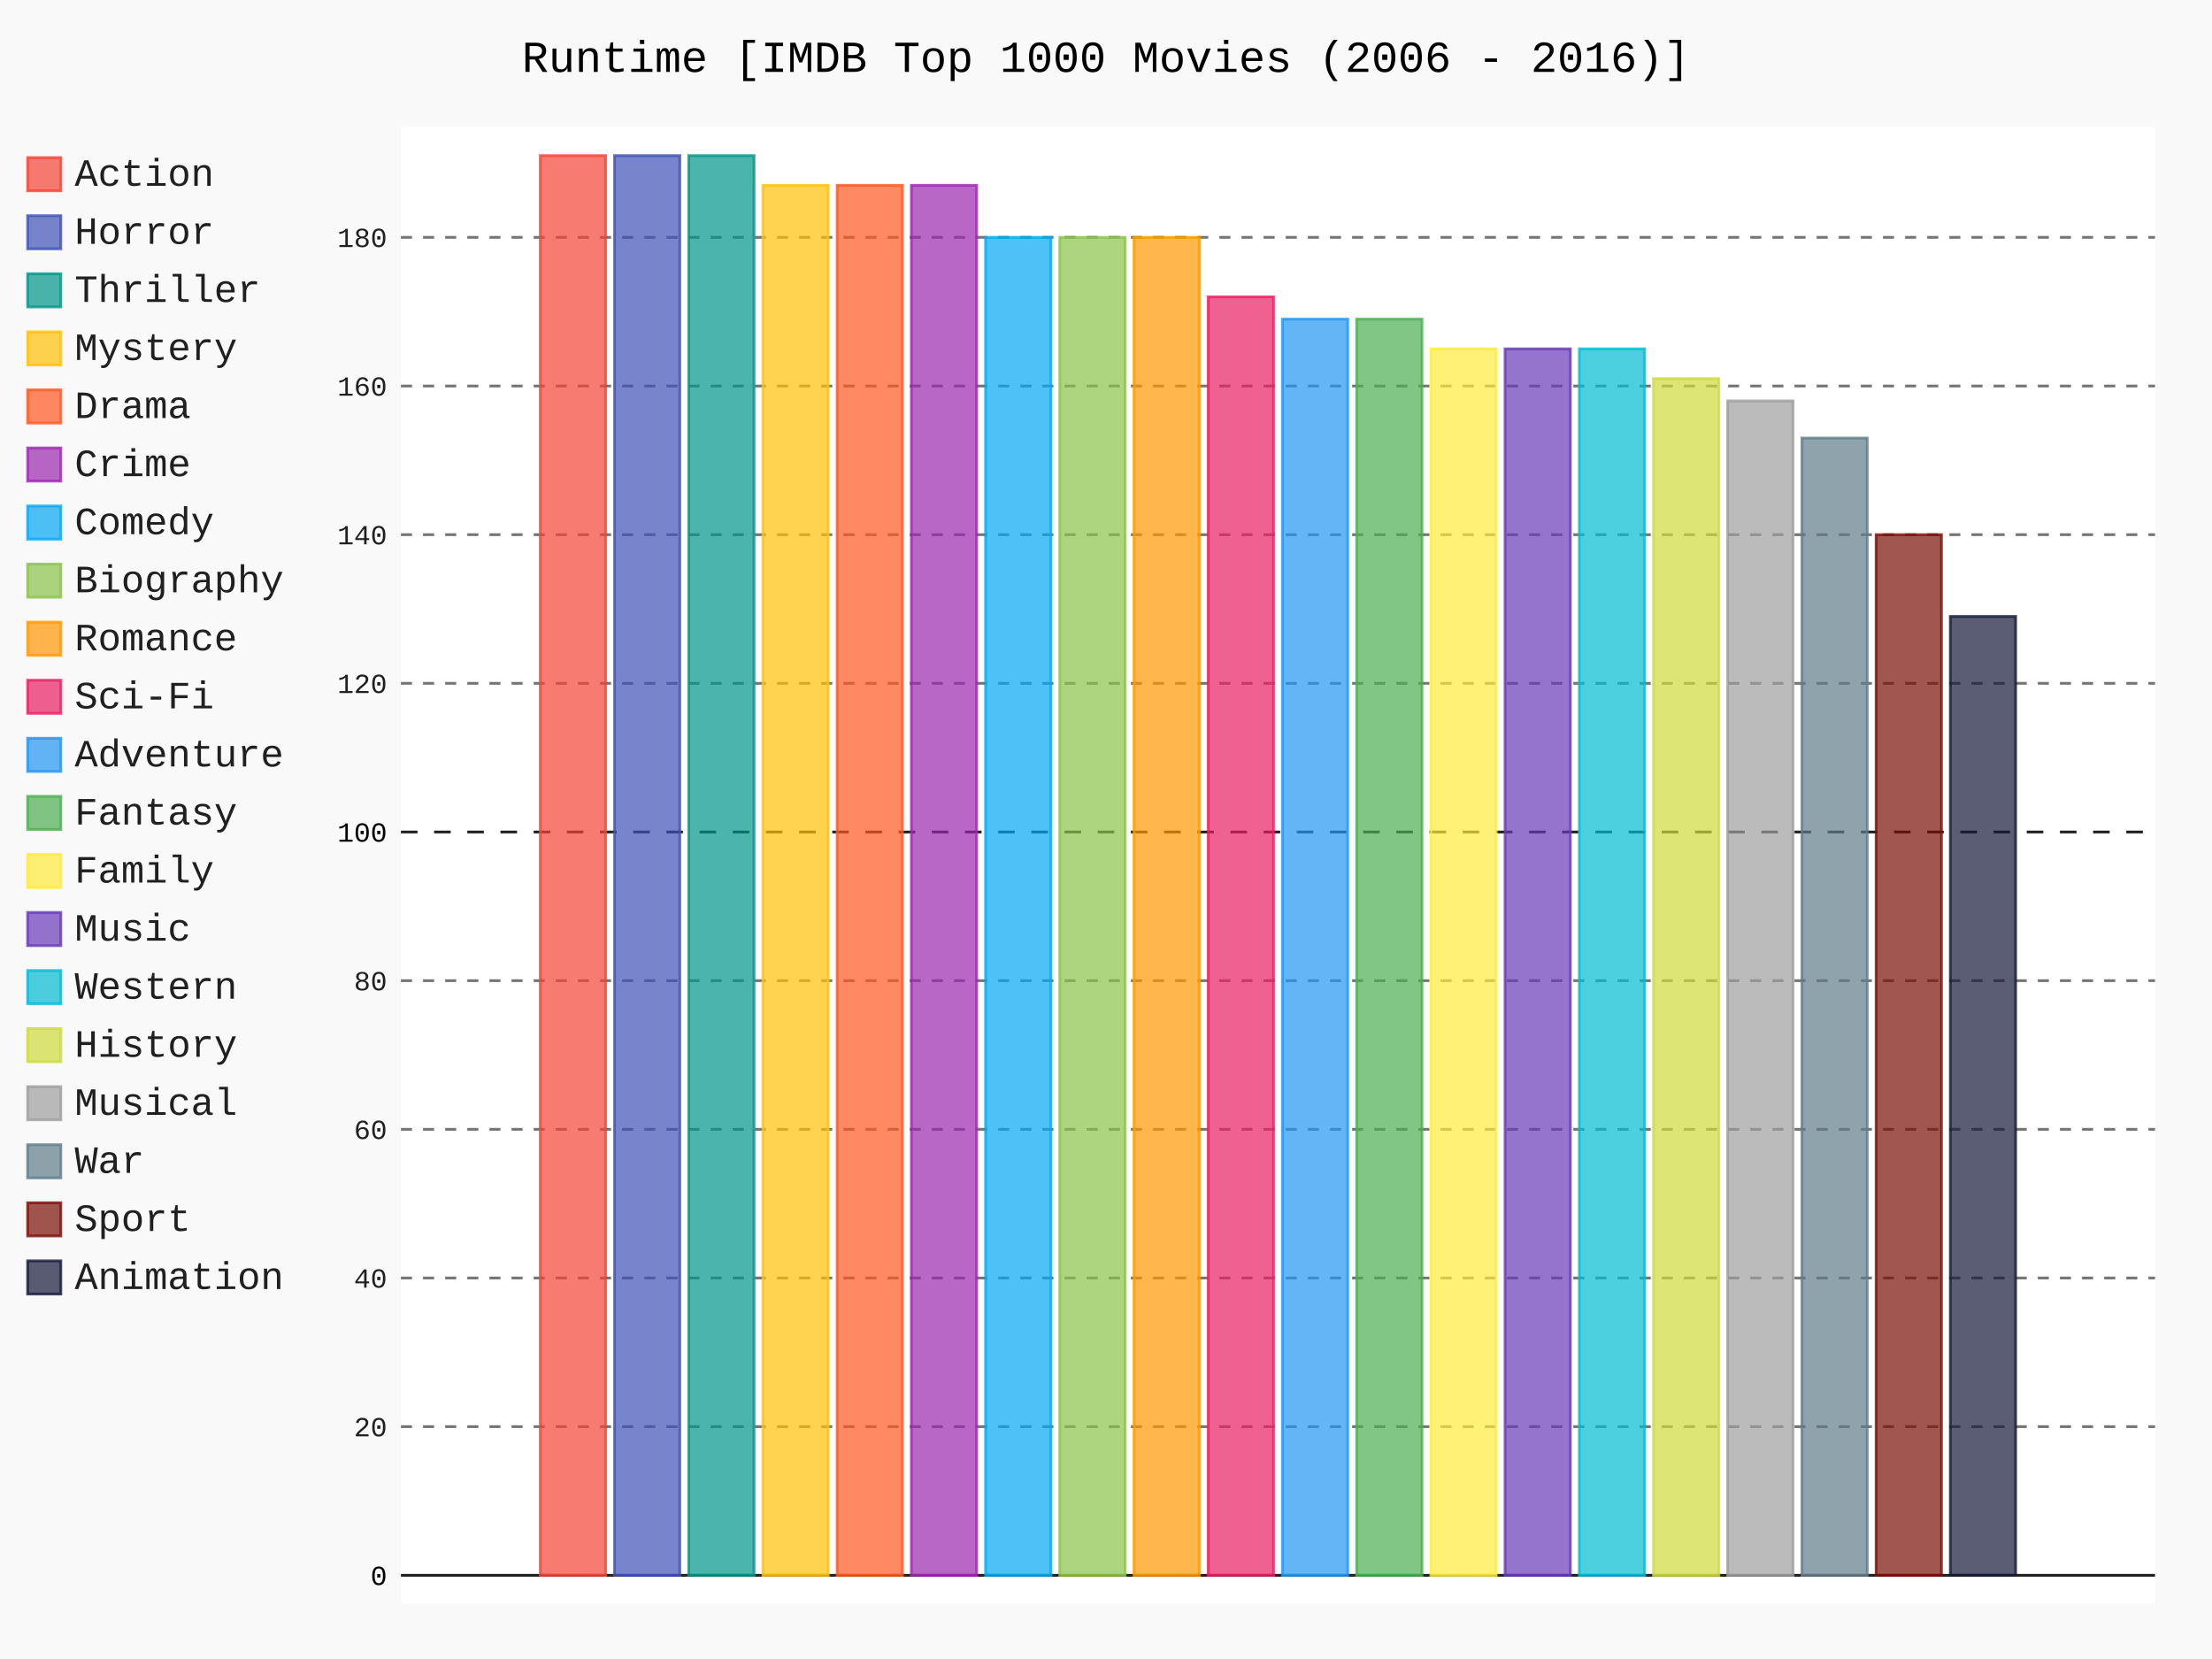
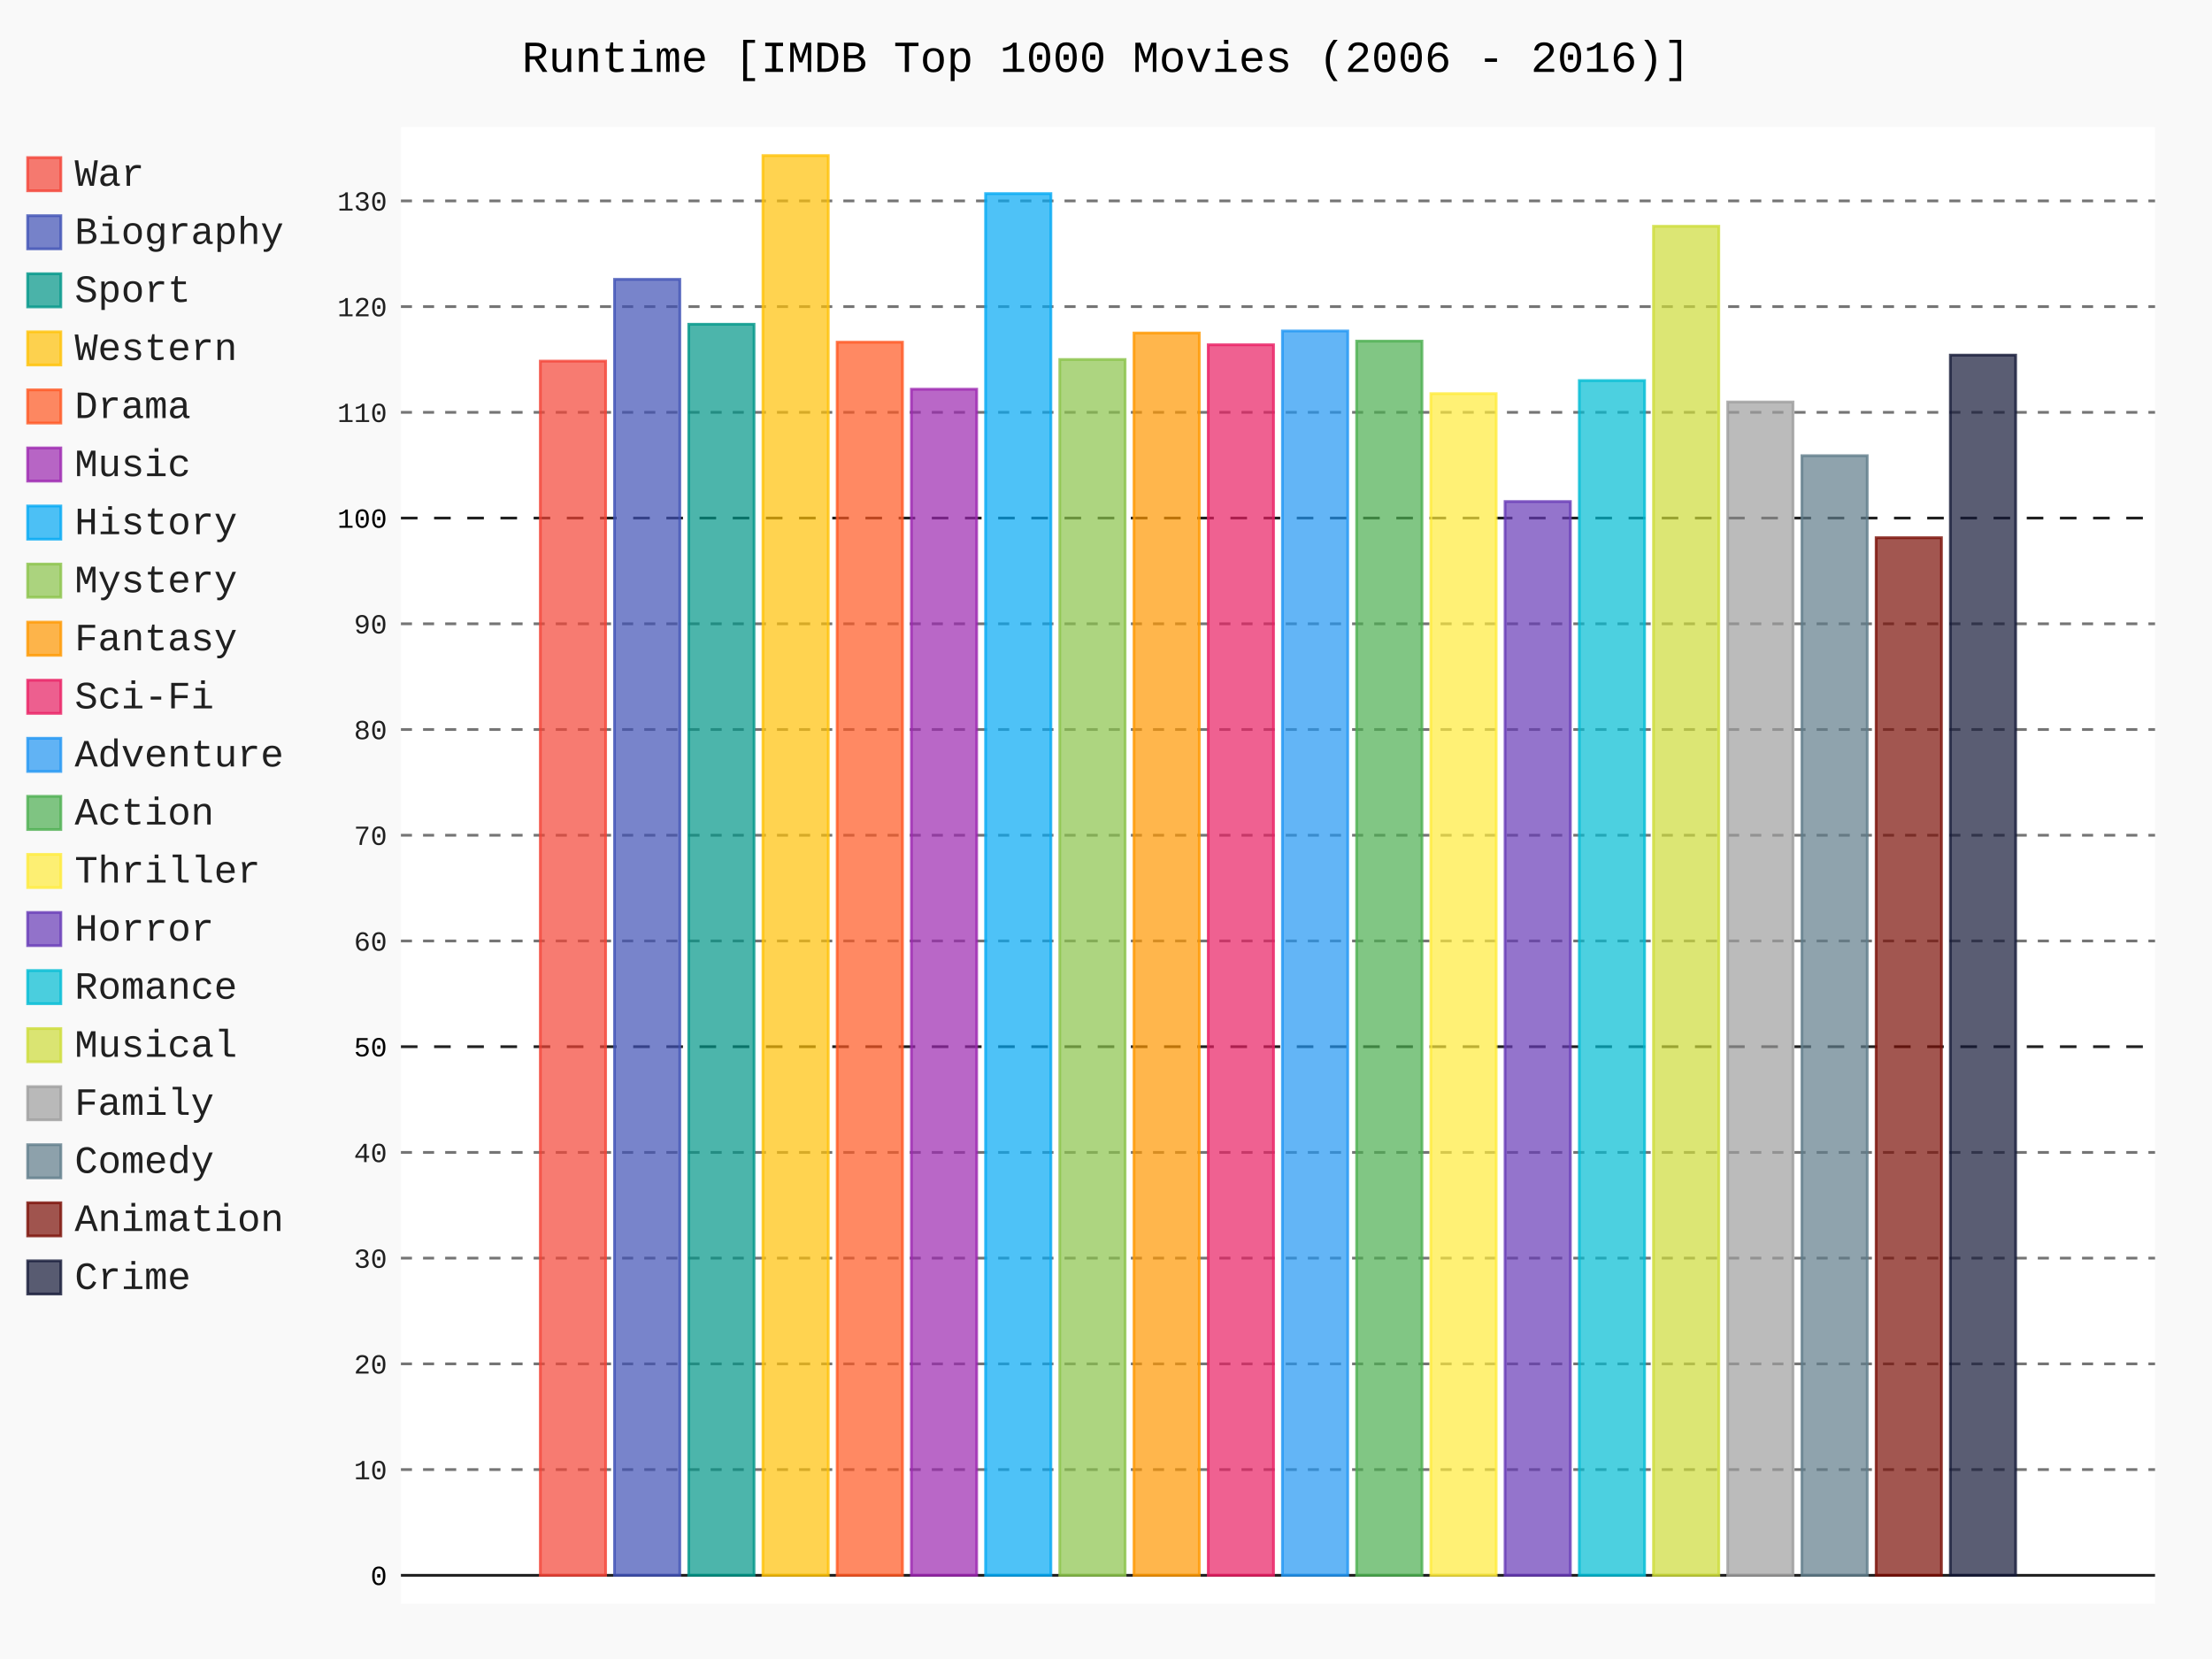
- <svg xmlns="http://www.w3.org/2000/svg" class="pygal-chart" id="chart-14fa4f78-82a2-4da1-a339-876155839841" viewBox="0 0 800 600">
+ <svg xmlns="http://www.w3.org/2000/svg" class="pygal-chart" id="chart-94219eb0-ec4e-4abd-817b-2f8ec9231f8a" viewBox="0 0 800 600">
  <defs>
-     <style type="text/css">#chart-14fa4f78-82a2-4da1-a339-876155839841{-webkit-user-select:none;-webkit-font-smoothing:antialiased;font-family:Consolas,"Liberation Mono",Menlo,Courier,monospace}#chart-14fa4f78-82a2-4da1-a339-876155839841 .title{font-family:Consolas,"Liberation Mono",Menlo,Courier,monospace;font-size:16px}#chart-14fa4f78-82a2-4da1-a339-876155839841 .legends .legend text{font-family:Consolas,"Liberation Mono",Menlo,Courier,monospace;font-size:14px}#chart-14fa4f78-82a2-4da1-a339-876155839841 .axis text{font-family:Consolas,"Liberation Mono",Menlo,Courier,monospace;font-size:10px}#chart-14fa4f78-82a2-4da1-a339-876155839841 .axis text.major{font-family:Consolas,"Liberation Mono",Menlo,Courier,monospace;font-size:10px}#chart-14fa4f78-82a2-4da1-a339-876155839841 .text-overlay text.value{font-family:Consolas,"Liberation Mono",Menlo,Courier,monospace;font-size:16px}#chart-14fa4f78-82a2-4da1-a339-876155839841 .text-overlay text.label{font-family:Consolas,"Liberation Mono",Menlo,Courier,monospace;font-size:10px}#chart-14fa4f78-82a2-4da1-a339-876155839841 .tooltip{font-family:Consolas,"Liberation Mono",Menlo,Courier,monospace;font-size:14px}#chart-14fa4f78-82a2-4da1-a339-876155839841 text.no_data{font-family:Consolas,"Liberation Mono",Menlo,Courier,monospace;font-size:64px}
- #chart-14fa4f78-82a2-4da1-a339-876155839841{background-color:rgba(249,249,249,1)}#chart-14fa4f78-82a2-4da1-a339-876155839841 path,#chart-14fa4f78-82a2-4da1-a339-876155839841 line,#chart-14fa4f78-82a2-4da1-a339-876155839841 rect,#chart-14fa4f78-82a2-4da1-a339-876155839841 circle{-webkit-transition:150ms;-moz-transition:150ms;transition:150ms}#chart-14fa4f78-82a2-4da1-a339-876155839841 .graph &gt; .background{fill:rgba(249,249,249,1)}#chart-14fa4f78-82a2-4da1-a339-876155839841 .plot &gt; .background{fill:rgba(255,255,255,1)}#chart-14fa4f78-82a2-4da1-a339-876155839841 .graph{fill:rgba(0,0,0,.87)}#chart-14fa4f78-82a2-4da1-a339-876155839841 text.no_data{fill:rgba(0,0,0,1)}#chart-14fa4f78-82a2-4da1-a339-876155839841 .title{fill:rgba(0,0,0,1)}#chart-14fa4f78-82a2-4da1-a339-876155839841 .legends .legend text{fill:rgba(0,0,0,.87)}#chart-14fa4f78-82a2-4da1-a339-876155839841 .legends .legend:hover text{fill:rgba(0,0,0,1)}#chart-14fa4f78-82a2-4da1-a339-876155839841 .axis .line{stroke:rgba(0,0,0,1)}#chart-14fa4f78-82a2-4da1-a339-876155839841 .axis .guide.line{stroke:rgba(0,0,0,.54)}#chart-14fa4f78-82a2-4da1-a339-876155839841 .axis .major.line{stroke:rgba(0,0,0,.87)}#chart-14fa4f78-82a2-4da1-a339-876155839841 .axis text.major{fill:rgba(0,0,0,1)}#chart-14fa4f78-82a2-4da1-a339-876155839841 .axis.y .guides:hover .guide.line,#chart-14fa4f78-82a2-4da1-a339-876155839841 .line-graph .axis.x .guides:hover .guide.line,#chart-14fa4f78-82a2-4da1-a339-876155839841 .stackedline-graph .axis.x .guides:hover .guide.line,#chart-14fa4f78-82a2-4da1-a339-876155839841 .xy-graph .axis.x .guides:hover .guide.line{stroke:rgba(0,0,0,1)}#chart-14fa4f78-82a2-4da1-a339-876155839841 .axis .guides:hover text{fill:rgba(0,0,0,1)}#chart-14fa4f78-82a2-4da1-a339-876155839841 .reactive{fill-opacity:.7;stroke-opacity:.8}#chart-14fa4f78-82a2-4da1-a339-876155839841 .ci{stroke:rgba(0,0,0,.87)}#chart-14fa4f78-82a2-4da1-a339-876155839841 .reactive.active,#chart-14fa4f78-82a2-4da1-a339-876155839841 .active .reactive{fill-opacity:.8;stroke-opacity:.9;stroke-width:4}#chart-14fa4f78-82a2-4da1-a339-876155839841 .ci .reactive.active{stroke-width:1.5}#chart-14fa4f78-82a2-4da1-a339-876155839841 .series text{fill:rgba(0,0,0,1)}#chart-14fa4f78-82a2-4da1-a339-876155839841 .tooltip rect{fill:rgba(255,255,255,1);stroke:rgba(0,0,0,1);-webkit-transition:opacity 150ms;-moz-transition:opacity 150ms;transition:opacity 150ms}#chart-14fa4f78-82a2-4da1-a339-876155839841 .tooltip .label{fill:rgba(0,0,0,.87)}#chart-14fa4f78-82a2-4da1-a339-876155839841 .tooltip .label{fill:rgba(0,0,0,.87)}#chart-14fa4f78-82a2-4da1-a339-876155839841 .tooltip .legend{font-size:.8em;fill:rgba(0,0,0,.54)}#chart-14fa4f78-82a2-4da1-a339-876155839841 .tooltip .x_label{font-size:.6em;fill:rgba(0,0,0,1)}#chart-14fa4f78-82a2-4da1-a339-876155839841 .tooltip .xlink{font-size:.5em;text-decoration:underline}#chart-14fa4f78-82a2-4da1-a339-876155839841 .tooltip .value{font-size:1.5em}#chart-14fa4f78-82a2-4da1-a339-876155839841 .bound{font-size:.5em}#chart-14fa4f78-82a2-4da1-a339-876155839841 .max-value{font-size:.75em;fill:rgba(0,0,0,.54)}#chart-14fa4f78-82a2-4da1-a339-876155839841 .map-element{fill:rgba(255,255,255,1);stroke:rgba(0,0,0,.54) !important}#chart-14fa4f78-82a2-4da1-a339-876155839841 .map-element .reactive{fill-opacity:inherit;stroke-opacity:inherit}#chart-14fa4f78-82a2-4da1-a339-876155839841 .color-0,#chart-14fa4f78-82a2-4da1-a339-876155839841 .color-0 a:visited{stroke:#f44336;fill:#f44336}#chart-14fa4f78-82a2-4da1-a339-876155839841 .color-1,#chart-14fa4f78-82a2-4da1-a339-876155839841 .color-1 a:visited{stroke:#3f51b5;fill:#3f51b5}#chart-14fa4f78-82a2-4da1-a339-876155839841 .color-2,#chart-14fa4f78-82a2-4da1-a339-876155839841 .color-2 a:visited{stroke:#009688;fill:#009688}#chart-14fa4f78-82a2-4da1-a339-876155839841 .color-3,#chart-14fa4f78-82a2-4da1-a339-876155839841 .color-3 a:visited{stroke:#ffc107;fill:#ffc107}#chart-14fa4f78-82a2-4da1-a339-876155839841 .color-4,#chart-14fa4f78-82a2-4da1-a339-876155839841 .color-4 a:visited{stroke:#ff5722;fill:#ff5722}#chart-14fa4f78-82a2-4da1-a339-876155839841 .color-5,#chart-14fa4f78-82a2-4da1-a339-876155839841 .color-5 a:visited{stroke:#9c27b0;fill:#9c27b0}#chart-14fa4f78-82a2-4da1-a339-876155839841 .color-6,#chart-14fa4f78-82a2-4da1-a339-876155839841 .color-6 a:visited{stroke:#03a9f4;fill:#03a9f4}#chart-14fa4f78-82a2-4da1-a339-876155839841 .color-7,#chart-14fa4f78-82a2-4da1-a339-876155839841 .color-7 a:visited{stroke:#8bc34a;fill:#8bc34a}#chart-14fa4f78-82a2-4da1-a339-876155839841 .color-8,#chart-14fa4f78-82a2-4da1-a339-876155839841 .color-8 a:visited{stroke:#ff9800;fill:#ff9800}#chart-14fa4f78-82a2-4da1-a339-876155839841 .color-9,#chart-14fa4f78-82a2-4da1-a339-876155839841 .color-9 a:visited{stroke:#e91e63;fill:#e91e63}#chart-14fa4f78-82a2-4da1-a339-876155839841 .color-10,#chart-14fa4f78-82a2-4da1-a339-876155839841 .color-10 a:visited{stroke:#2196f3;fill:#2196f3}#chart-14fa4f78-82a2-4da1-a339-876155839841 .color-11,#chart-14fa4f78-82a2-4da1-a339-876155839841 .color-11 a:visited{stroke:#4caf50;fill:#4caf50}#chart-14fa4f78-82a2-4da1-a339-876155839841 .color-12,#chart-14fa4f78-82a2-4da1-a339-876155839841 .color-12 a:visited{stroke:#ffeb3b;fill:#ffeb3b}#chart-14fa4f78-82a2-4da1-a339-876155839841 .color-13,#chart-14fa4f78-82a2-4da1-a339-876155839841 .color-13 a:visited{stroke:#673ab7;fill:#673ab7}#chart-14fa4f78-82a2-4da1-a339-876155839841 .color-14,#chart-14fa4f78-82a2-4da1-a339-876155839841 .color-14 a:visited{stroke:#00bcd4;fill:#00bcd4}#chart-14fa4f78-82a2-4da1-a339-876155839841 .color-15,#chart-14fa4f78-82a2-4da1-a339-876155839841 .color-15 a:visited{stroke:#cddc39;fill:#cddc39}#chart-14fa4f78-82a2-4da1-a339-876155839841 .color-16,#chart-14fa4f78-82a2-4da1-a339-876155839841 .color-16 a:visited{stroke:#9e9e9e;fill:#9e9e9e}#chart-14fa4f78-82a2-4da1-a339-876155839841 .color-17,#chart-14fa4f78-82a2-4da1-a339-876155839841 .color-17 a:visited{stroke:#607d8b;fill:#607d8b}#chart-14fa4f78-82a2-4da1-a339-876155839841 .color-18,#chart-14fa4f78-82a2-4da1-a339-876155839841 .color-18 a:visited{stroke:#7b0f07;fill:#7b0f07}#chart-14fa4f78-82a2-4da1-a339-876155839841 .color-19,#chart-14fa4f78-82a2-4da1-a339-876155839841 .color-19 a:visited{stroke:#141938;fill:#141938}#chart-14fa4f78-82a2-4da1-a339-876155839841 .text-overlay .color-0 text{fill:black}#chart-14fa4f78-82a2-4da1-a339-876155839841 .text-overlay .color-1 text{fill:black}#chart-14fa4f78-82a2-4da1-a339-876155839841 .text-overlay .color-2 text{fill:black}#chart-14fa4f78-82a2-4da1-a339-876155839841 .text-overlay .color-3 text{fill:black}#chart-14fa4f78-82a2-4da1-a339-876155839841 .text-overlay .color-4 text{fill:black}#chart-14fa4f78-82a2-4da1-a339-876155839841 .text-overlay .color-5 text{fill:black}#chart-14fa4f78-82a2-4da1-a339-876155839841 .text-overlay .color-6 text{fill:black}#chart-14fa4f78-82a2-4da1-a339-876155839841 .text-overlay .color-7 text{fill:black}#chart-14fa4f78-82a2-4da1-a339-876155839841 .text-overlay .color-8 text{fill:black}#chart-14fa4f78-82a2-4da1-a339-876155839841 .text-overlay .color-9 text{fill:black}#chart-14fa4f78-82a2-4da1-a339-876155839841 .text-overlay .color-10 text{fill:black}#chart-14fa4f78-82a2-4da1-a339-876155839841 .text-overlay .color-11 text{fill:black}#chart-14fa4f78-82a2-4da1-a339-876155839841 .text-overlay .color-12 text{fill:black}#chart-14fa4f78-82a2-4da1-a339-876155839841 .text-overlay .color-13 text{fill:black}#chart-14fa4f78-82a2-4da1-a339-876155839841 .text-overlay .color-14 text{fill:black}#chart-14fa4f78-82a2-4da1-a339-876155839841 .text-overlay .color-15 text{fill:black}#chart-14fa4f78-82a2-4da1-a339-876155839841 .text-overlay .color-16 text{fill:black}#chart-14fa4f78-82a2-4da1-a339-876155839841 .text-overlay .color-17 text{fill:black}#chart-14fa4f78-82a2-4da1-a339-876155839841 .text-overlay .color-18 text{fill:black}#chart-14fa4f78-82a2-4da1-a339-876155839841 .text-overlay .color-19 text{fill:white}
- #chart-14fa4f78-82a2-4da1-a339-876155839841 text.no_data{text-anchor:middle}#chart-14fa4f78-82a2-4da1-a339-876155839841 .guide.line{fill:none}#chart-14fa4f78-82a2-4da1-a339-876155839841 .centered{text-anchor:middle}#chart-14fa4f78-82a2-4da1-a339-876155839841 .title{text-anchor:middle}#chart-14fa4f78-82a2-4da1-a339-876155839841 .legends .legend text{fill-opacity:1}#chart-14fa4f78-82a2-4da1-a339-876155839841 .axis.x text{text-anchor:middle}#chart-14fa4f78-82a2-4da1-a339-876155839841 .axis.x:not(.web) text[transform]{text-anchor:start}#chart-14fa4f78-82a2-4da1-a339-876155839841 .axis.x:not(.web) text[transform].backwards{text-anchor:end}#chart-14fa4f78-82a2-4da1-a339-876155839841 .axis.y text{text-anchor:end}#chart-14fa4f78-82a2-4da1-a339-876155839841 .axis.y text[transform].backwards{text-anchor:start}#chart-14fa4f78-82a2-4da1-a339-876155839841 .axis.y2 text{text-anchor:start}#chart-14fa4f78-82a2-4da1-a339-876155839841 .axis.y2 text[transform].backwards{text-anchor:end}#chart-14fa4f78-82a2-4da1-a339-876155839841 .axis .guide.line{stroke-dasharray:4,4}#chart-14fa4f78-82a2-4da1-a339-876155839841 .axis .major.guide.line{stroke-dasharray:6,6}#chart-14fa4f78-82a2-4da1-a339-876155839841 .horizontal .axis.y .guide.line,#chart-14fa4f78-82a2-4da1-a339-876155839841 .horizontal .axis.y2 .guide.line,#chart-14fa4f78-82a2-4da1-a339-876155839841 .vertical .axis.x .guide.line{opacity:0}#chart-14fa4f78-82a2-4da1-a339-876155839841 .horizontal .axis.always_show .guide.line,#chart-14fa4f78-82a2-4da1-a339-876155839841 .vertical .axis.always_show .guide.line{opacity:1 !important}#chart-14fa4f78-82a2-4da1-a339-876155839841 .axis.y .guides:hover .guide.line,#chart-14fa4f78-82a2-4da1-a339-876155839841 .axis.y2 .guides:hover .guide.line,#chart-14fa4f78-82a2-4da1-a339-876155839841 .axis.x .guides:hover .guide.line{opacity:1}#chart-14fa4f78-82a2-4da1-a339-876155839841 .axis .guides:hover text{opacity:1}#chart-14fa4f78-82a2-4da1-a339-876155839841 .nofill{fill:none}#chart-14fa4f78-82a2-4da1-a339-876155839841 .subtle-fill{fill-opacity:.2}#chart-14fa4f78-82a2-4da1-a339-876155839841 .dot{stroke-width:1px;fill-opacity:1}#chart-14fa4f78-82a2-4da1-a339-876155839841 .dot.active{stroke-width:5px}#chart-14fa4f78-82a2-4da1-a339-876155839841 .dot.negative{fill:transparent}#chart-14fa4f78-82a2-4da1-a339-876155839841 text,#chart-14fa4f78-82a2-4da1-a339-876155839841 tspan{stroke:none !important}#chart-14fa4f78-82a2-4da1-a339-876155839841 .series text.active{opacity:1}#chart-14fa4f78-82a2-4da1-a339-876155839841 .tooltip rect{fill-opacity:.95;stroke-width:.5}#chart-14fa4f78-82a2-4da1-a339-876155839841 .tooltip text{fill-opacity:1}#chart-14fa4f78-82a2-4da1-a339-876155839841 .showable{visibility:hidden}#chart-14fa4f78-82a2-4da1-a339-876155839841 .showable.shown{visibility:visible}#chart-14fa4f78-82a2-4da1-a339-876155839841 .gauge-background{fill:rgba(229,229,229,1);stroke:none}#chart-14fa4f78-82a2-4da1-a339-876155839841 .bg-lines{stroke:rgba(249,249,249,1);stroke-width:2px}</style>
+     <style type="text/css">#chart-94219eb0-ec4e-4abd-817b-2f8ec9231f8a{-webkit-user-select:none;-webkit-font-smoothing:antialiased;font-family:Consolas,"Liberation Mono",Menlo,Courier,monospace}#chart-94219eb0-ec4e-4abd-817b-2f8ec9231f8a .title{font-family:Consolas,"Liberation Mono",Menlo,Courier,monospace;font-size:16px}#chart-94219eb0-ec4e-4abd-817b-2f8ec9231f8a .legends .legend text{font-family:Consolas,"Liberation Mono",Menlo,Courier,monospace;font-size:14px}#chart-94219eb0-ec4e-4abd-817b-2f8ec9231f8a .axis text{font-family:Consolas,"Liberation Mono",Menlo,Courier,monospace;font-size:10px}#chart-94219eb0-ec4e-4abd-817b-2f8ec9231f8a .axis text.major{font-family:Consolas,"Liberation Mono",Menlo,Courier,monospace;font-size:10px}#chart-94219eb0-ec4e-4abd-817b-2f8ec9231f8a .text-overlay text.value{font-family:Consolas,"Liberation Mono",Menlo,Courier,monospace;font-size:16px}#chart-94219eb0-ec4e-4abd-817b-2f8ec9231f8a .text-overlay text.label{font-family:Consolas,"Liberation Mono",Menlo,Courier,monospace;font-size:10px}#chart-94219eb0-ec4e-4abd-817b-2f8ec9231f8a .tooltip{font-family:Consolas,"Liberation Mono",Menlo,Courier,monospace;font-size:14px}#chart-94219eb0-ec4e-4abd-817b-2f8ec9231f8a text.no_data{font-family:Consolas,"Liberation Mono",Menlo,Courier,monospace;font-size:64px}
+ #chart-94219eb0-ec4e-4abd-817b-2f8ec9231f8a{background-color:rgba(249,249,249,1)}#chart-94219eb0-ec4e-4abd-817b-2f8ec9231f8a path,#chart-94219eb0-ec4e-4abd-817b-2f8ec9231f8a line,#chart-94219eb0-ec4e-4abd-817b-2f8ec9231f8a rect,#chart-94219eb0-ec4e-4abd-817b-2f8ec9231f8a circle{-webkit-transition:150ms;-moz-transition:150ms;transition:150ms}#chart-94219eb0-ec4e-4abd-817b-2f8ec9231f8a .graph &gt; .background{fill:rgba(249,249,249,1)}#chart-94219eb0-ec4e-4abd-817b-2f8ec9231f8a .plot &gt; .background{fill:rgba(255,255,255,1)}#chart-94219eb0-ec4e-4abd-817b-2f8ec9231f8a .graph{fill:rgba(0,0,0,.87)}#chart-94219eb0-ec4e-4abd-817b-2f8ec9231f8a text.no_data{fill:rgba(0,0,0,1)}#chart-94219eb0-ec4e-4abd-817b-2f8ec9231f8a .title{fill:rgba(0,0,0,1)}#chart-94219eb0-ec4e-4abd-817b-2f8ec9231f8a .legends .legend text{fill:rgba(0,0,0,.87)}#chart-94219eb0-ec4e-4abd-817b-2f8ec9231f8a .legends .legend:hover text{fill:rgba(0,0,0,1)}#chart-94219eb0-ec4e-4abd-817b-2f8ec9231f8a .axis .line{stroke:rgba(0,0,0,1)}#chart-94219eb0-ec4e-4abd-817b-2f8ec9231f8a .axis .guide.line{stroke:rgba(0,0,0,.54)}#chart-94219eb0-ec4e-4abd-817b-2f8ec9231f8a .axis .major.line{stroke:rgba(0,0,0,.87)}#chart-94219eb0-ec4e-4abd-817b-2f8ec9231f8a .axis text.major{fill:rgba(0,0,0,1)}#chart-94219eb0-ec4e-4abd-817b-2f8ec9231f8a .axis.y .guides:hover .guide.line,#chart-94219eb0-ec4e-4abd-817b-2f8ec9231f8a .line-graph .axis.x .guides:hover .guide.line,#chart-94219eb0-ec4e-4abd-817b-2f8ec9231f8a .stackedline-graph .axis.x .guides:hover .guide.line,#chart-94219eb0-ec4e-4abd-817b-2f8ec9231f8a .xy-graph .axis.x .guides:hover .guide.line{stroke:rgba(0,0,0,1)}#chart-94219eb0-ec4e-4abd-817b-2f8ec9231f8a .axis .guides:hover text{fill:rgba(0,0,0,1)}#chart-94219eb0-ec4e-4abd-817b-2f8ec9231f8a .reactive{fill-opacity:.7;stroke-opacity:.8}#chart-94219eb0-ec4e-4abd-817b-2f8ec9231f8a .ci{stroke:rgba(0,0,0,.87)}#chart-94219eb0-ec4e-4abd-817b-2f8ec9231f8a .reactive.active,#chart-94219eb0-ec4e-4abd-817b-2f8ec9231f8a .active .reactive{fill-opacity:.8;stroke-opacity:.9;stroke-width:4}#chart-94219eb0-ec4e-4abd-817b-2f8ec9231f8a .ci .reactive.active{stroke-width:1.5}#chart-94219eb0-ec4e-4abd-817b-2f8ec9231f8a .series text{fill:rgba(0,0,0,1)}#chart-94219eb0-ec4e-4abd-817b-2f8ec9231f8a .tooltip rect{fill:rgba(255,255,255,1);stroke:rgba(0,0,0,1);-webkit-transition:opacity 150ms;-moz-transition:opacity 150ms;transition:opacity 150ms}#chart-94219eb0-ec4e-4abd-817b-2f8ec9231f8a .tooltip .label{fill:rgba(0,0,0,.87)}#chart-94219eb0-ec4e-4abd-817b-2f8ec9231f8a .tooltip .label{fill:rgba(0,0,0,.87)}#chart-94219eb0-ec4e-4abd-817b-2f8ec9231f8a .tooltip .legend{font-size:.8em;fill:rgba(0,0,0,.54)}#chart-94219eb0-ec4e-4abd-817b-2f8ec9231f8a .tooltip .x_label{font-size:.6em;fill:rgba(0,0,0,1)}#chart-94219eb0-ec4e-4abd-817b-2f8ec9231f8a .tooltip .xlink{font-size:.5em;text-decoration:underline}#chart-94219eb0-ec4e-4abd-817b-2f8ec9231f8a .tooltip .value{font-size:1.5em}#chart-94219eb0-ec4e-4abd-817b-2f8ec9231f8a .bound{font-size:.5em}#chart-94219eb0-ec4e-4abd-817b-2f8ec9231f8a .max-value{font-size:.75em;fill:rgba(0,0,0,.54)}#chart-94219eb0-ec4e-4abd-817b-2f8ec9231f8a .map-element{fill:rgba(255,255,255,1);stroke:rgba(0,0,0,.54) !important}#chart-94219eb0-ec4e-4abd-817b-2f8ec9231f8a .map-element .reactive{fill-opacity:inherit;stroke-opacity:inherit}#chart-94219eb0-ec4e-4abd-817b-2f8ec9231f8a .color-0,#chart-94219eb0-ec4e-4abd-817b-2f8ec9231f8a .color-0 a:visited{stroke:#f44336;fill:#f44336}#chart-94219eb0-ec4e-4abd-817b-2f8ec9231f8a .color-1,#chart-94219eb0-ec4e-4abd-817b-2f8ec9231f8a .color-1 a:visited{stroke:#3f51b5;fill:#3f51b5}#chart-94219eb0-ec4e-4abd-817b-2f8ec9231f8a .color-2,#chart-94219eb0-ec4e-4abd-817b-2f8ec9231f8a .color-2 a:visited{stroke:#009688;fill:#009688}#chart-94219eb0-ec4e-4abd-817b-2f8ec9231f8a .color-3,#chart-94219eb0-ec4e-4abd-817b-2f8ec9231f8a .color-3 a:visited{stroke:#ffc107;fill:#ffc107}#chart-94219eb0-ec4e-4abd-817b-2f8ec9231f8a .color-4,#chart-94219eb0-ec4e-4abd-817b-2f8ec9231f8a .color-4 a:visited{stroke:#ff5722;fill:#ff5722}#chart-94219eb0-ec4e-4abd-817b-2f8ec9231f8a .color-5,#chart-94219eb0-ec4e-4abd-817b-2f8ec9231f8a .color-5 a:visited{stroke:#9c27b0;fill:#9c27b0}#chart-94219eb0-ec4e-4abd-817b-2f8ec9231f8a .color-6,#chart-94219eb0-ec4e-4abd-817b-2f8ec9231f8a .color-6 a:visited{stroke:#03a9f4;fill:#03a9f4}#chart-94219eb0-ec4e-4abd-817b-2f8ec9231f8a .color-7,#chart-94219eb0-ec4e-4abd-817b-2f8ec9231f8a .color-7 a:visited{stroke:#8bc34a;fill:#8bc34a}#chart-94219eb0-ec4e-4abd-817b-2f8ec9231f8a .color-8,#chart-94219eb0-ec4e-4abd-817b-2f8ec9231f8a .color-8 a:visited{stroke:#ff9800;fill:#ff9800}#chart-94219eb0-ec4e-4abd-817b-2f8ec9231f8a .color-9,#chart-94219eb0-ec4e-4abd-817b-2f8ec9231f8a .color-9 a:visited{stroke:#e91e63;fill:#e91e63}#chart-94219eb0-ec4e-4abd-817b-2f8ec9231f8a .color-10,#chart-94219eb0-ec4e-4abd-817b-2f8ec9231f8a .color-10 a:visited{stroke:#2196f3;fill:#2196f3}#chart-94219eb0-ec4e-4abd-817b-2f8ec9231f8a .color-11,#chart-94219eb0-ec4e-4abd-817b-2f8ec9231f8a .color-11 a:visited{stroke:#4caf50;fill:#4caf50}#chart-94219eb0-ec4e-4abd-817b-2f8ec9231f8a .color-12,#chart-94219eb0-ec4e-4abd-817b-2f8ec9231f8a .color-12 a:visited{stroke:#ffeb3b;fill:#ffeb3b}#chart-94219eb0-ec4e-4abd-817b-2f8ec9231f8a .color-13,#chart-94219eb0-ec4e-4abd-817b-2f8ec9231f8a .color-13 a:visited{stroke:#673ab7;fill:#673ab7}#chart-94219eb0-ec4e-4abd-817b-2f8ec9231f8a .color-14,#chart-94219eb0-ec4e-4abd-817b-2f8ec9231f8a .color-14 a:visited{stroke:#00bcd4;fill:#00bcd4}#chart-94219eb0-ec4e-4abd-817b-2f8ec9231f8a .color-15,#chart-94219eb0-ec4e-4abd-817b-2f8ec9231f8a .color-15 a:visited{stroke:#cddc39;fill:#cddc39}#chart-94219eb0-ec4e-4abd-817b-2f8ec9231f8a .color-16,#chart-94219eb0-ec4e-4abd-817b-2f8ec9231f8a .color-16 a:visited{stroke:#9e9e9e;fill:#9e9e9e}#chart-94219eb0-ec4e-4abd-817b-2f8ec9231f8a .color-17,#chart-94219eb0-ec4e-4abd-817b-2f8ec9231f8a .color-17 a:visited{stroke:#607d8b;fill:#607d8b}#chart-94219eb0-ec4e-4abd-817b-2f8ec9231f8a .color-18,#chart-94219eb0-ec4e-4abd-817b-2f8ec9231f8a .color-18 a:visited{stroke:#7b0f07;fill:#7b0f07}#chart-94219eb0-ec4e-4abd-817b-2f8ec9231f8a .color-19,#chart-94219eb0-ec4e-4abd-817b-2f8ec9231f8a .color-19 a:visited{stroke:#141938;fill:#141938}#chart-94219eb0-ec4e-4abd-817b-2f8ec9231f8a .text-overlay .color-0 text{fill:black}#chart-94219eb0-ec4e-4abd-817b-2f8ec9231f8a .text-overlay .color-1 text{fill:black}#chart-94219eb0-ec4e-4abd-817b-2f8ec9231f8a .text-overlay .color-2 text{fill:black}#chart-94219eb0-ec4e-4abd-817b-2f8ec9231f8a .text-overlay .color-3 text{fill:black}#chart-94219eb0-ec4e-4abd-817b-2f8ec9231f8a .text-overlay .color-4 text{fill:black}#chart-94219eb0-ec4e-4abd-817b-2f8ec9231f8a .text-overlay .color-5 text{fill:black}#chart-94219eb0-ec4e-4abd-817b-2f8ec9231f8a .text-overlay .color-6 text{fill:black}#chart-94219eb0-ec4e-4abd-817b-2f8ec9231f8a .text-overlay .color-7 text{fill:black}#chart-94219eb0-ec4e-4abd-817b-2f8ec9231f8a .text-overlay .color-8 text{fill:black}#chart-94219eb0-ec4e-4abd-817b-2f8ec9231f8a .text-overlay .color-9 text{fill:black}#chart-94219eb0-ec4e-4abd-817b-2f8ec9231f8a .text-overlay .color-10 text{fill:black}#chart-94219eb0-ec4e-4abd-817b-2f8ec9231f8a .text-overlay .color-11 text{fill:black}#chart-94219eb0-ec4e-4abd-817b-2f8ec9231f8a .text-overlay .color-12 text{fill:black}#chart-94219eb0-ec4e-4abd-817b-2f8ec9231f8a .text-overlay .color-13 text{fill:black}#chart-94219eb0-ec4e-4abd-817b-2f8ec9231f8a .text-overlay .color-14 text{fill:black}#chart-94219eb0-ec4e-4abd-817b-2f8ec9231f8a .text-overlay .color-15 text{fill:black}#chart-94219eb0-ec4e-4abd-817b-2f8ec9231f8a .text-overlay .color-16 text{fill:black}#chart-94219eb0-ec4e-4abd-817b-2f8ec9231f8a .text-overlay .color-17 text{fill:black}#chart-94219eb0-ec4e-4abd-817b-2f8ec9231f8a .text-overlay .color-18 text{fill:black}#chart-94219eb0-ec4e-4abd-817b-2f8ec9231f8a .text-overlay .color-19 text{fill:white}
+ #chart-94219eb0-ec4e-4abd-817b-2f8ec9231f8a text.no_data{text-anchor:middle}#chart-94219eb0-ec4e-4abd-817b-2f8ec9231f8a .guide.line{fill:none}#chart-94219eb0-ec4e-4abd-817b-2f8ec9231f8a .centered{text-anchor:middle}#chart-94219eb0-ec4e-4abd-817b-2f8ec9231f8a .title{text-anchor:middle}#chart-94219eb0-ec4e-4abd-817b-2f8ec9231f8a .legends .legend text{fill-opacity:1}#chart-94219eb0-ec4e-4abd-817b-2f8ec9231f8a .axis.x text{text-anchor:middle}#chart-94219eb0-ec4e-4abd-817b-2f8ec9231f8a .axis.x:not(.web) text[transform]{text-anchor:start}#chart-94219eb0-ec4e-4abd-817b-2f8ec9231f8a .axis.x:not(.web) text[transform].backwards{text-anchor:end}#chart-94219eb0-ec4e-4abd-817b-2f8ec9231f8a .axis.y text{text-anchor:end}#chart-94219eb0-ec4e-4abd-817b-2f8ec9231f8a .axis.y text[transform].backwards{text-anchor:start}#chart-94219eb0-ec4e-4abd-817b-2f8ec9231f8a .axis.y2 text{text-anchor:start}#chart-94219eb0-ec4e-4abd-817b-2f8ec9231f8a .axis.y2 text[transform].backwards{text-anchor:end}#chart-94219eb0-ec4e-4abd-817b-2f8ec9231f8a .axis .guide.line{stroke-dasharray:4,4}#chart-94219eb0-ec4e-4abd-817b-2f8ec9231f8a .axis .major.guide.line{stroke-dasharray:6,6}#chart-94219eb0-ec4e-4abd-817b-2f8ec9231f8a .horizontal .axis.y .guide.line,#chart-94219eb0-ec4e-4abd-817b-2f8ec9231f8a .horizontal .axis.y2 .guide.line,#chart-94219eb0-ec4e-4abd-817b-2f8ec9231f8a .vertical .axis.x .guide.line{opacity:0}#chart-94219eb0-ec4e-4abd-817b-2f8ec9231f8a .horizontal .axis.always_show .guide.line,#chart-94219eb0-ec4e-4abd-817b-2f8ec9231f8a .vertical .axis.always_show .guide.line{opacity:1 !important}#chart-94219eb0-ec4e-4abd-817b-2f8ec9231f8a .axis.y .guides:hover .guide.line,#chart-94219eb0-ec4e-4abd-817b-2f8ec9231f8a .axis.y2 .guides:hover .guide.line,#chart-94219eb0-ec4e-4abd-817b-2f8ec9231f8a .axis.x .guides:hover .guide.line{opacity:1}#chart-94219eb0-ec4e-4abd-817b-2f8ec9231f8a .axis .guides:hover text{opacity:1}#chart-94219eb0-ec4e-4abd-817b-2f8ec9231f8a .nofill{fill:none}#chart-94219eb0-ec4e-4abd-817b-2f8ec9231f8a .subtle-fill{fill-opacity:.2}#chart-94219eb0-ec4e-4abd-817b-2f8ec9231f8a .dot{stroke-width:1px;fill-opacity:1}#chart-94219eb0-ec4e-4abd-817b-2f8ec9231f8a .dot.active{stroke-width:5px}#chart-94219eb0-ec4e-4abd-817b-2f8ec9231f8a .dot.negative{fill:transparent}#chart-94219eb0-ec4e-4abd-817b-2f8ec9231f8a text,#chart-94219eb0-ec4e-4abd-817b-2f8ec9231f8a tspan{stroke:none !important}#chart-94219eb0-ec4e-4abd-817b-2f8ec9231f8a .series text.active{opacity:1}#chart-94219eb0-ec4e-4abd-817b-2f8ec9231f8a .tooltip rect{fill-opacity:.95;stroke-width:.5}#chart-94219eb0-ec4e-4abd-817b-2f8ec9231f8a .tooltip text{fill-opacity:1}#chart-94219eb0-ec4e-4abd-817b-2f8ec9231f8a .showable{visibility:hidden}#chart-94219eb0-ec4e-4abd-817b-2f8ec9231f8a .showable.shown{visibility:visible}#chart-94219eb0-ec4e-4abd-817b-2f8ec9231f8a .gauge-background{fill:rgba(229,229,229,1);stroke:none}#chart-94219eb0-ec4e-4abd-817b-2f8ec9231f8a .bg-lines{stroke:rgba(249,249,249,1);stroke-width:2px}</style>
  </defs>
  <g class="graph bar-graph vertical">
    <rect class="background" height="600" width="800" x="0" y="0" />
    <g class="plot" transform="translate(145, 46)">
      <rect class="background" height="534" width="634.4" x="0" y="0" />
      <g class="axis y always_show">
        <g class="guides">
          <path class="axis major line" d="M0 523.731 h634.4" />
          <text class="major" x="-5" y="527.231">0</text>
        </g>
        <g class="guides">
-           <path class="guide line" d="M0 469.965 h634.4" />
-           <text class="" x="-5" y="473.465">20</text>
-         </g>
-         <g class="guides">
-           <path class="guide line" d="M0 416.2 h634.4" />
-           <text class="" x="-5" y="419.7">40</text>
-         </g>
-         <g class="guides">
-           <path class="guide line" d="M0 362.434 h634.4" />
-           <text class="" x="-5" y="365.934">60</text>
-         </g>
-         <g class="guides">
-           <path class="guide line" d="M0 308.668 h634.4" />
-           <text class="" x="-5" y="312.168">80</text>
-         </g>
-         <g class="guides">
-           <path class="major guide line" d="M0 254.903 h634.4" />
-           <text class="major" x="-5" y="258.403">100</text>
-         </g>
-         <g class="guides">
-           <path class="guide line" d="M0 201.137 h634.4" />
-           <text class="" x="-5" y="204.637">120</text>
-         </g>
-         <g class="guides">
-           <path class="guide line" d="M0 147.372 h634.4" />
-           <text class="" x="-5" y="150.872">140</text>
-         </g>
-         <g class="guides">
-           <path class="guide line" d="M0 93.606 h634.4" />
-           <text class="" x="-5" y="97.106">160</text>
-         </g>
-         <g class="guides">
-           <path class="guide line" d="M0 39.84 h634.4" />
-           <text class="" x="-5" y="43.34">180</text>
+           <path class="guide line" d="M0 485.494 h634.4" />
+           <text class="" x="-5" y="488.994">10</text>
+         </g>
+         <g class="guides">
+           <path class="guide line" d="M0 447.258 h634.4" />
+           <text class="" x="-5" y="450.758">20</text>
+         </g>
+         <g class="guides">
+           <path class="guide line" d="M0 409.021 h634.4" />
+           <text class="" x="-5" y="412.521">30</text>
+         </g>
+         <g class="guides">
+           <path class="guide line" d="M0 370.785 h634.4" />
+           <text class="" x="-5" y="374.285">40</text>
+         </g>
+         <g class="guides">
+           <path class="major guide line" d="M0 332.548 h634.4" />
+           <text class="major" x="-5" y="336.048">50</text>
+         </g>
+         <g class="guides">
+           <path class="guide line" d="M0 294.312 h634.4" />
+           <text class="" x="-5" y="297.812">60</text>
+         </g>
+         <g class="guides">
+           <path class="guide line" d="M0 256.075 h634.4" />
+           <text class="" x="-5" y="259.575">70</text>
+         </g>
+         <g class="guides">
+           <path class="guide line" d="M0 217.839 h634.4" />
+           <text class="" x="-5" y="221.339">80</text>
+         </g>
+         <g class="guides">
+           <path class="guide line" d="M0 179.602 h634.4" />
+           <text class="" x="-5" y="183.102">90</text>
+         </g>
+         <g class="guides">
+           <path class="major guide line" d="M0 141.366 h634.4" />
+           <text class="major" x="-5" y="144.866">100</text>
+         </g>
+         <g class="guides">
+           <path class="guide line" d="M0 103.129 h634.4" />
+           <text class="" x="-5" y="106.629">110</text>
+         </g>
+         <g class="guides">
+           <path class="guide line" d="M0 64.893 h634.4" />
+           <text class="" x="-5" y="68.393">120</text>
+         </g>
+         <g class="guides">
+           <path class="guide line" d="M0 26.656 h634.4" />
+           <text class="" x="-5" y="30.156">130</text>
        </g>
      </g>
      <g class="series serie-0 color-0">
        <g class="bars">
          <g class="bar">
-             <rect class="rect reactive tooltip-trigger" height="513.462" rx="0" ry="0" width="23.619" x="50.41" y="10.269" />
+             <rect class="rect reactive tooltip-trigger" height="439.131" rx="0" ry="0" width="23.619" x="50.41" y="84.599" />
          </g>
        </g>
      </g>
      <g class="series serie-1 color-1">
        <g class="bars">
          <g class="bar">
-             <rect class="rect reactive tooltip-trigger" height="513.462" rx="0" ry="0" width="23.619" x="77.25" y="10.269" />
+             <rect class="rect reactive tooltip-trigger" height="468.704" rx="0" ry="0" width="23.619" x="77.25" y="55.027" />
          </g>
        </g>
      </g>
      <g class="series serie-2 color-2">
        <g class="bars">
          <g class="bar">
-             <rect class="rect reactive tooltip-trigger" height="513.462" rx="0" ry="0" width="23.619" x="104.09" y="10.269" />
+             <rect class="rect reactive tooltip-trigger" height="452.465" rx="0" ry="0" width="23.619" x="104.09" y="71.266" />
          </g>
        </g>
      </g>
      <g class="series serie-3 color-3">
        <g class="bars">
          <g class="bar">
-             <rect class="rect reactive tooltip-trigger" height="502.708" rx="0" ry="0" width="23.619" x="130.93" y="21.022" />
+             <rect class="rect reactive tooltip-trigger" height="513.462" rx="0" ry="0" width="23.619" x="130.93" y="10.269" />
          </g>
        </g>
      </g>
      <g class="series serie-4 color-4">
        <g class="bars">
          <g class="bar">
-             <rect class="rect reactive tooltip-trigger" height="502.708" rx="0" ry="0" width="23.619" x="157.77" y="21.022" />
+             <rect class="rect reactive tooltip-trigger" height="445.973" rx="0" ry="0" width="23.619" x="157.77" y="77.758" />
          </g>
        </g>
      </g>
      <g class="series serie-5 color-5">
        <g class="bars">
          <g class="bar">
-             <rect class="rect reactive tooltip-trigger" height="502.708" rx="0" ry="0" width="23.619" x="184.61" y="21.022" />
+             <rect class="rect reactive tooltip-trigger" height="428.966" rx="0" ry="0" width="23.619" x="184.61" y="94.765" />
          </g>
        </g>
      </g>
      <g class="series serie-6 color-6">
        <g class="bars">
          <g class="bar">
-             <rect class="rect reactive tooltip-trigger" height="483.89" rx="0" ry="0" width="23.619" x="211.45" y="39.84" />
+             <rect class="rect reactive tooltip-trigger" height="499.711" rx="0" ry="0" width="23.619" x="211.45" y="24.019" />
          </g>
        </g>
      </g>
      <g class="series serie-7 color-7">
        <g class="bars">
          <g class="bar">
-             <rect class="rect reactive tooltip-trigger" height="483.89" rx="0" ry="0" width="23.619" x="238.29" y="39.84" />
+             <rect class="rect reactive tooltip-trigger" height="439.72" rx="0" ry="0" width="23.619" x="238.29" y="84.011" />
          </g>
        </g>
      </g>
      <g class="series serie-8 color-8">
        <g class="bars">
          <g class="bar">
-             <rect class="rect reactive tooltip-trigger" height="483.89" rx="0" ry="0" width="23.619" x="265.13" y="39.84" />
+             <rect class="rect reactive tooltip-trigger" height="449.298" rx="0" ry="0" width="23.619" x="265.13" y="74.433" />
          </g>
        </g>
      </g>
      <g class="series serie-9 color-9">
        <g class="bars">
          <g class="bar">
-             <rect class="rect reactive tooltip-trigger" height="462.384" rx="0" ry="0" width="23.619" x="291.97" y="61.347" />
+             <rect class="rect reactive tooltip-trigger" height="445.041" rx="0" ry="0" width="23.619" x="291.97" y="78.69" />
          </g>
        </g>
      </g>
      <g class="series serie-10 color-10">
        <g class="bars">
          <g class="bar">
-             <rect class="rect reactive tooltip-trigger" height="454.319" rx="0" ry="0" width="23.619" x="318.81" y="69.411" />
+             <rect class="rect reactive tooltip-trigger" height="450.039" rx="0" ry="0" width="23.619" x="318.81" y="73.692" />
          </g>
        </g>
      </g>
      <g class="series serie-11 color-11">
        <g class="bars">
          <g class="bar">
-             <rect class="rect reactive tooltip-trigger" height="454.319" rx="0" ry="0" width="23.619" x="345.65" y="69.411" />
+             <rect class="rect reactive tooltip-trigger" height="446.37" rx="0" ry="0" width="23.619" x="345.65" y="77.361" />
          </g>
        </g>
      </g>
      <g class="series serie-12 color-12">
        <g class="bars">
          <g class="bar">
-             <rect class="rect reactive tooltip-trigger" height="443.566" rx="0" ry="0" width="23.619" x="372.49" y="80.165" />
+             <rect class="rect reactive tooltip-trigger" height="427.366" rx="0" ry="0" width="23.619" x="372.49" y="96.364" />
          </g>
        </g>
      </g>
      <g class="series serie-13 color-13">
        <g class="bars">
          <g class="bar">
-             <rect class="rect reactive tooltip-trigger" height="443.566" rx="0" ry="0" width="23.619" x="399.33" y="80.165" />
+             <rect class="rect reactive tooltip-trigger" height="388.341" rx="0" ry="0" width="23.619" x="399.33" y="135.389" />
          </g>
        </g>
      </g>
      <g class="series serie-14 color-14">
        <g class="bars">
          <g class="bar">
-             <rect class="rect reactive tooltip-trigger" height="443.566" rx="0" ry="0" width="23.619" x="426.17" y="80.165" />
+             <rect class="rect reactive tooltip-trigger" height="432.1" rx="0" ry="0" width="23.619" x="426.17" y="91.631" />
          </g>
        </g>
      </g>
      <g class="series serie-15 color-15">
        <g class="bars">
          <g class="bar">
-             <rect class="rect reactive tooltip-trigger" height="432.813" rx="0" ry="0" width="23.619" x="453.01" y="90.918" />
+             <rect class="rect reactive tooltip-trigger" height="487.898" rx="0" ry="0" width="23.619" x="453.01" y="35.833" />
          </g>
        </g>
      </g>
      <g class="series serie-16 color-16">
        <g class="bars">
          <g class="bar">
-             <rect class="rect reactive tooltip-trigger" height="424.748" rx="0" ry="0" width="23.619" x="479.85" y="98.982" />
+             <rect class="rect reactive tooltip-trigger" height="424.35" rx="0" ry="0" width="23.619" x="479.85" y="99.381" />
          </g>
        </g>
      </g>
      <g class="series serie-17 color-17">
        <g class="bars">
          <g class="bar">
-             <rect class="rect reactive tooltip-trigger" height="411.307" rx="0" ry="0" width="23.619" x="506.69" y="112.424" />
+             <rect class="rect reactive tooltip-trigger" height="404.923" rx="0" ry="0" width="23.619" x="506.69" y="118.808" />
          </g>
        </g>
      </g>
      <g class="series serie-18 color-18">
        <g class="bars">
          <g class="bar">
-             <rect class="rect reactive tooltip-trigger" height="376.359" rx="0" ry="0" width="23.619" x="533.53" y="147.372" />
+             <rect class="rect reactive tooltip-trigger" height="375.264" rx="0" ry="0" width="23.619" x="533.53" y="148.467" />
          </g>
        </g>
      </g>
      <g class="series serie-19 color-19">
        <g class="bars">
          <g class="bar">
-             <rect class="rect reactive tooltip-trigger" height="346.788" rx="0" ry="0" width="23.619" x="560.37" y="176.943" />
+             <rect class="rect reactive tooltip-trigger" height="441.3" rx="0" ry="0" width="23.619" x="560.37" y="82.431" />
          </g>
        </g>
      </g>
    </g>
    <g class="titles">
      <text class="title plot_title" x="400.0" y="26">Runtime [IMDB Top 1000 Movies (2006 - 2016)]</text>
    </g>
    <g class="plot overlay" transform="translate(145, 46)">
      <g class="series serie-0 color-0" />
      <g class="series serie-1 color-1" />
      <g class="series serie-2 color-2" />
      <g class="series serie-3 color-3" />
      <g class="series serie-4 color-4" />
      <g class="series serie-5 color-5" />
      <g class="series serie-6 color-6" />
      <g class="series serie-7 color-7" />
      <g class="series serie-8 color-8" />
      <g class="series serie-9 color-9" />
      <g class="series serie-10 color-10" />
      <g class="series serie-11 color-11" />
      <g class="series serie-12 color-12" />
      <g class="series serie-13 color-13" />
      <g class="series serie-14 color-14" />
      <g class="series serie-15 color-15" />
      <g class="series serie-16 color-16" />
      <g class="series serie-17 color-17" />
      <g class="series serie-18 color-18" />
      <g class="series serie-19 color-19" />
    </g>
    <g class="plot text-overlay" transform="translate(145, 46)">
      <g class="series serie-0 color-0" />
      <g class="series serie-1 color-1" />
      <g class="series serie-2 color-2" />
      <g class="series serie-3 color-3" />
      <g class="series serie-4 color-4" />
      <g class="series serie-5 color-5" />
      <g class="series serie-6 color-6" />
      <g class="series serie-7 color-7" />
      <g class="series serie-8 color-8" />
      <g class="series serie-9 color-9" />
      <g class="series serie-10 color-10" />
      <g class="series serie-11 color-11" />
      <g class="series serie-12 color-12" />
      <g class="series serie-13 color-13" />
      <g class="series serie-14 color-14" />
      <g class="series serie-15 color-15" />
      <g class="series serie-16 color-16" />
      <g class="series serie-17 color-17" />
      <g class="series serie-18 color-18" />
      <g class="series serie-19 color-19" />
    </g>
    <g class="plot tooltip-overlay" transform="translate(145, 46)">
      <g class="tooltip" style="opacity: 0" transform="translate(0 0)">
        <rect class="tooltip-box" height="0" rx="0" ry="0" width="0" />
        <g class="text" />
      </g>
    </g>
    <g class="legends" transform="translate(10, 56)">
      <g class="legend reactive activate-serie" id="activate-serie-0">
        <rect class="color-0 reactive" height="12" width="12" x="0.0" y="1.0" />
-         <text x="17.0" y="11.2">Action</text>
+         <text x="17.0" y="11.2">War</text>
      </g>
      <g class="legend reactive activate-serie" id="activate-serie-1">
        <rect class="color-1 reactive" height="12" width="12" x="0.0" y="22.0" />
-         <text x="17.0" y="32.2">Horror</text>
+         <text x="17.0" y="32.2">Biography</text>
      </g>
      <g class="legend reactive activate-serie" id="activate-serie-2">
        <rect class="color-2 reactive" height="12" width="12" x="0.0" y="43.0" />
-         <text x="17.0" y="53.2">Thriller</text>
+         <text x="17.0" y="53.2">Sport</text>
      </g>
      <g class="legend reactive activate-serie" id="activate-serie-3">
        <rect class="color-3 reactive" height="12" width="12" x="0.0" y="64.0" />
-         <text x="17.0" y="74.2">Mystery</text>
+         <text x="17.0" y="74.2">Western</text>
      </g>
      <g class="legend reactive activate-serie" id="activate-serie-4">
        <rect class="color-4 reactive" height="12" width="12" x="0.0" y="85.0" />
        <text x="17.0" y="95.2">Drama</text>
      </g>
      <g class="legend reactive activate-serie" id="activate-serie-5">
        <rect class="color-5 reactive" height="12" width="12" x="0.0" y="106.0" />
-         <text x="17.0" y="116.2">Crime</text>
+         <text x="17.0" y="116.2">Music</text>
      </g>
      <g class="legend reactive activate-serie" id="activate-serie-6">
        <rect class="color-6 reactive" height="12" width="12" x="0.0" y="127.0" />
-         <text x="17.0" y="137.2">Comedy</text>
+         <text x="17.0" y="137.2">History</text>
      </g>
      <g class="legend reactive activate-serie" id="activate-serie-7">
        <rect class="color-7 reactive" height="12" width="12" x="0.0" y="148.0" />
-         <text x="17.0" y="158.2">Biography</text>
+         <text x="17.0" y="158.2">Mystery</text>
      </g>
      <g class="legend reactive activate-serie" id="activate-serie-8">
        <rect class="color-8 reactive" height="12" width="12" x="0.0" y="169.0" />
-         <text x="17.0" y="179.2">Romance</text>
+         <text x="17.0" y="179.2">Fantasy</text>
      </g>
      <g class="legend reactive activate-serie" id="activate-serie-9">
        <rect class="color-9 reactive" height="12" width="12" x="0.0" y="190.0" />
        <text x="17.0" y="200.2">Sci-Fi</text>
      </g>
      <g class="legend reactive activate-serie" id="activate-serie-10">
        <rect class="color-10 reactive" height="12" width="12" x="0.0" y="211.0" />
        <text x="17.0" y="221.2">Adventure</text>
      </g>
      <g class="legend reactive activate-serie" id="activate-serie-11">
        <rect class="color-11 reactive" height="12" width="12" x="0.0" y="232.0" />
-         <text x="17.0" y="242.2">Fantasy</text>
+         <text x="17.0" y="242.2">Action</text>
      </g>
      <g class="legend reactive activate-serie" id="activate-serie-12">
        <rect class="color-12 reactive" height="12" width="12" x="0.0" y="253.0" />
-         <text x="17.0" y="263.2">Family</text>
+         <text x="17.0" y="263.2">Thriller</text>
      </g>
      <g class="legend reactive activate-serie" id="activate-serie-13">
        <rect class="color-13 reactive" height="12" width="12" x="0.0" y="274.0" />
-         <text x="17.0" y="284.2">Music</text>
+         <text x="17.0" y="284.2">Horror</text>
      </g>
      <g class="legend reactive activate-serie" id="activate-serie-14">
        <rect class="color-14 reactive" height="12" width="12" x="0.0" y="295.0" />
-         <text x="17.0" y="305.2">Western</text>
+         <text x="17.0" y="305.2">Romance</text>
      </g>
      <g class="legend reactive activate-serie" id="activate-serie-15">
        <rect class="color-15 reactive" height="12" width="12" x="0.0" y="316.0" />
-         <text x="17.0" y="326.2">History</text>
+         <text x="17.0" y="326.2">Musical</text>
      </g>
      <g class="legend reactive activate-serie" id="activate-serie-16">
        <rect class="color-16 reactive" height="12" width="12" x="0.0" y="337.0" />
-         <text x="17.0" y="347.2">Musical</text>
+         <text x="17.0" y="347.2">Family</text>
      </g>
      <g class="legend reactive activate-serie" id="activate-serie-17">
        <rect class="color-17 reactive" height="12" width="12" x="0.0" y="358.0" />
-         <text x="17.0" y="368.2">War</text>
+         <text x="17.0" y="368.2">Comedy</text>
      </g>
      <g class="legend reactive activate-serie" id="activate-serie-18">
        <rect class="color-18 reactive" height="12" width="12" x="0.0" y="379.0" />
-         <text x="17.0" y="389.2">Sport</text>
+         <text x="17.0" y="389.2">Animation</text>
      </g>
      <g class="legend reactive activate-serie" id="activate-serie-19">
        <rect class="color-19 reactive" height="12" width="12" x="0.0" y="400.0" />
-         <text x="17.0" y="410.2">Animation</text>
+         <text x="17.0" y="410.2">Crime</text>
      </g>
    </g>
    <g class="legends" transform="translate(790, 56)" />
  </g>
</svg>
